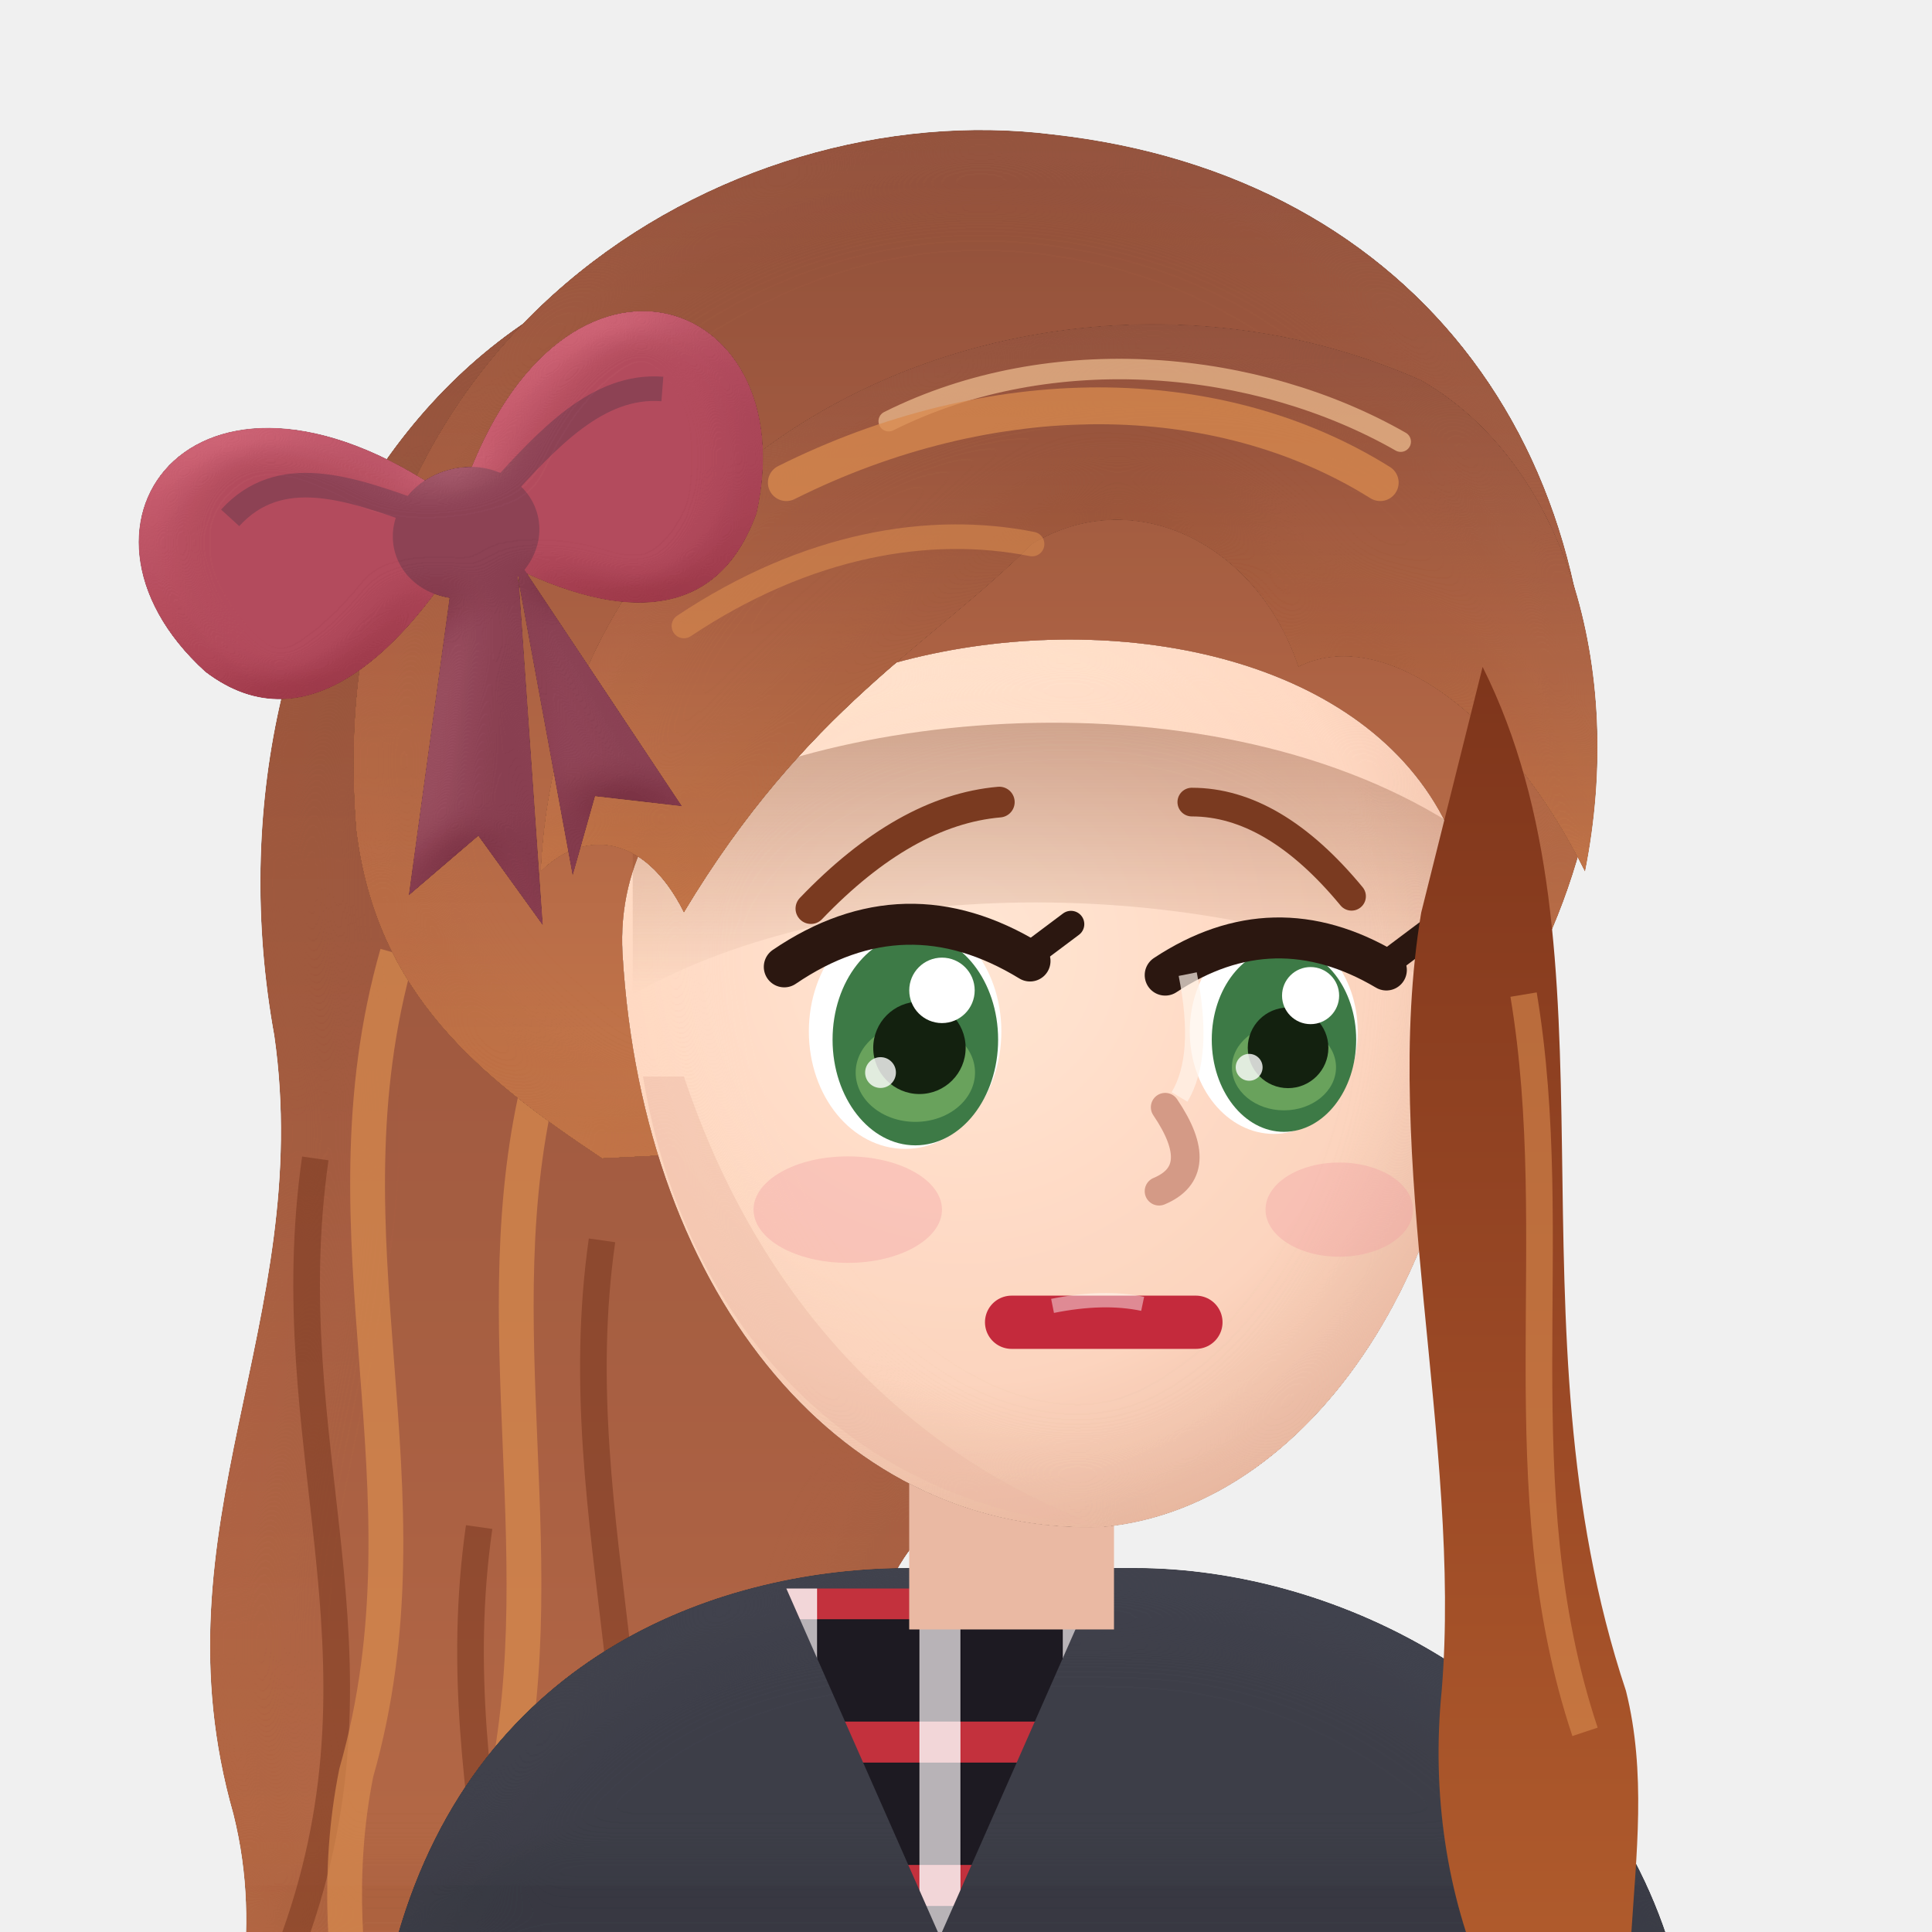
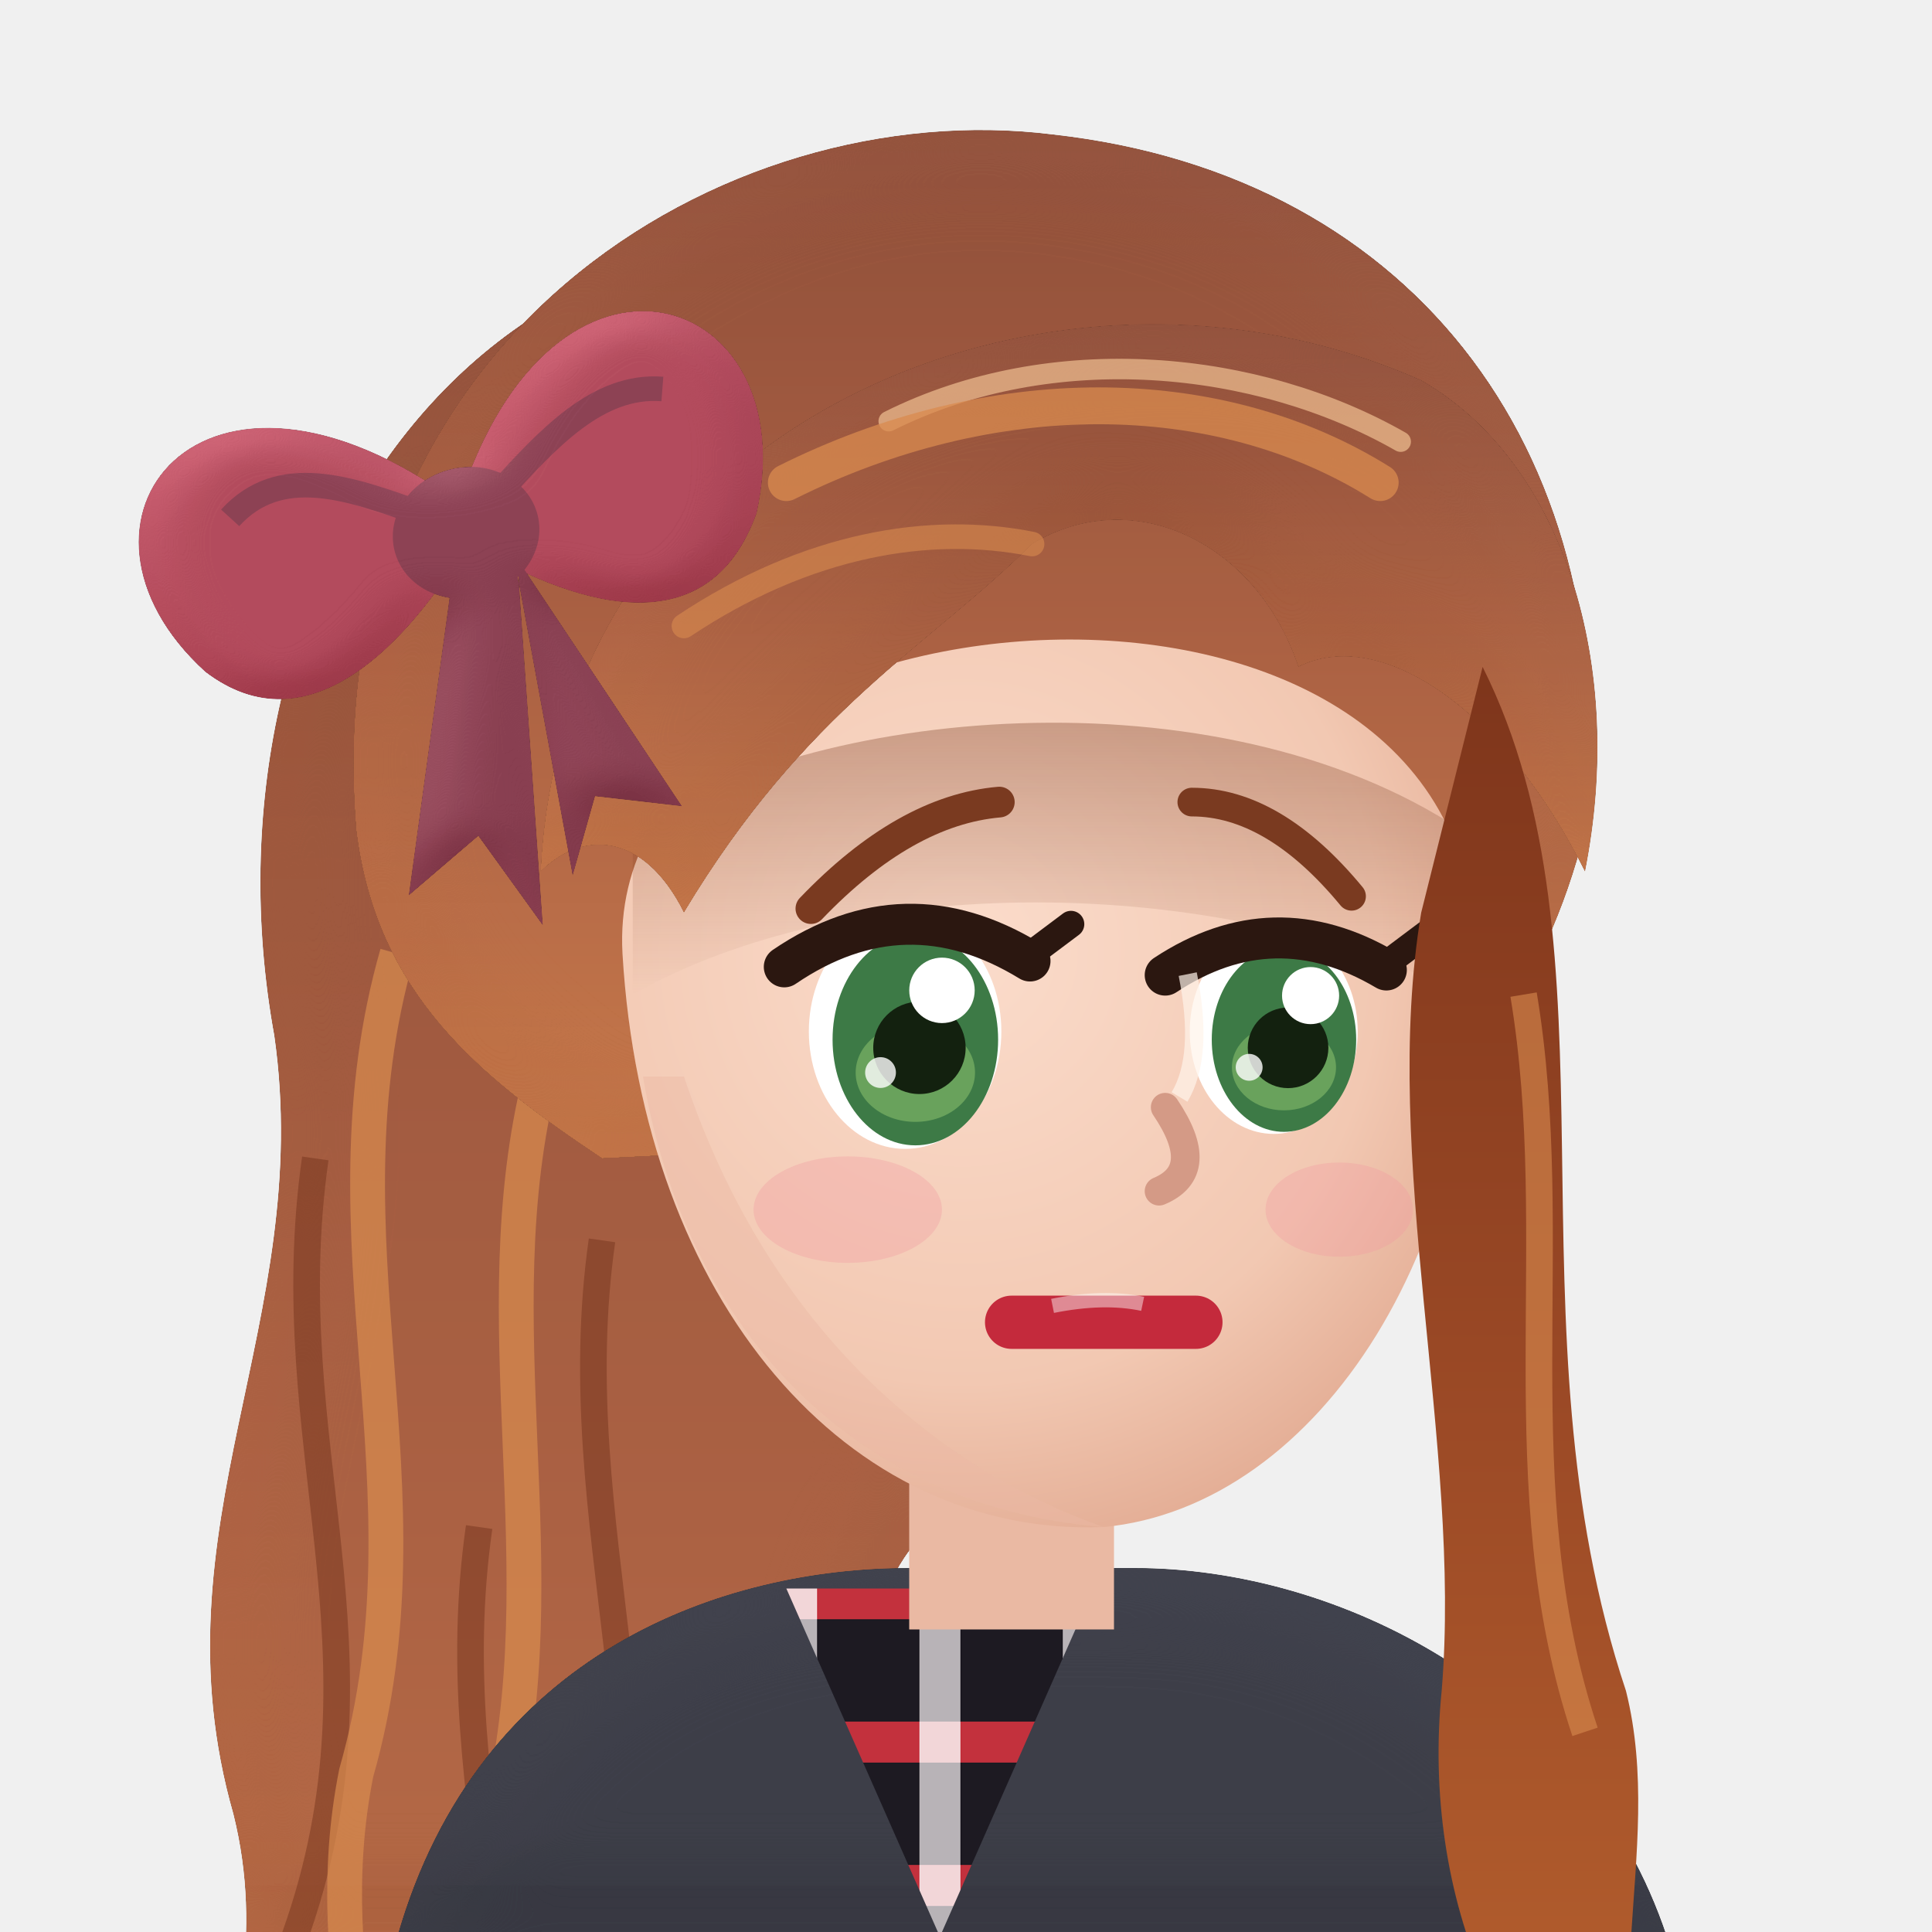
<svg xmlns="http://www.w3.org/2000/svg" viewBox="0 0 200 200">
  <defs>
    <filter id="v3d-ap28" x="-25%" y="-25%" width="150%" height="150%" color-interpolation-filters="sRGB">
      <feGaussianBlur in="SourceAlpha" stdDeviation="2.4" result="h" />
      <feDiffuseLighting in="h" surfaceScale="3" diffuseConstant="1" lighting-color="#fff3e2" result="d">
        <feDistantLight azimuth="225" elevation="52" />
      </feDiffuseLighting>
      <feComposite in="SourceGraphic" in2="d" operator="arithmetic" k1="0.68" k2="0.4" k3="0" k4="0" result="lit" />
      <feSpecularLighting in="h" surfaceScale="3" specularConstant="0.12" specularExponent="30" lighting-color="#ffffff" result="s">
        <feDistantLight azimuth="225" elevation="60" />
      </feSpecularLighting>
      <feComposite in="s" in2="SourceAlpha" operator="in" result="s2" />
      <feSpecularLighting in="h" surfaceScale="3" specularConstant="0.32" specularExponent="6" lighting-color="#9fd7ff" result="r">
        <feDistantLight azimuth="330" elevation="18" />
      </feSpecularLighting>
      <feComposite in="r" in2="SourceAlpha" operator="in" result="r2" />
      <feComposite in="lit" in2="s2" operator="arithmetic" k1="0" k2="1" k3="1" k4="0" result="ls" />
      <feComposite in="ls" in2="r2" operator="arithmetic" k1="0" k2="1" k3="1" k4="0" result="all" />
      <feComposite in="all" in2="SourceAlpha" operator="in" />
    </filter>
    <filter id="fur-ap28" x="-25%" y="-25%" width="150%" height="150%" color-interpolation-filters="sRGB">
      <feGaussianBlur in="SourceAlpha" stdDeviation="3.4" result="h" />
      <feDiffuseLighting in="h" surfaceScale="2.4" diffuseConstant="1" lighting-color="#fff3e2" result="d">
        <feDistantLight azimuth="225" elevation="52" />
      </feDiffuseLighting>
      <feComposite in="SourceGraphic" in2="d" operator="arithmetic" k1="0.68" k2="0.4" k3="0" k4="0" result="lit" />
      <feSpecularLighting in="h" surfaceScale="2.4" specularConstant="0.12" specularExponent="16" lighting-color="#ffffff" result="s">
        <feDistantLight azimuth="225" elevation="60" />
      </feSpecularLighting>
      <feComposite in="s" in2="SourceAlpha" operator="in" result="s2" />
      <feSpecularLighting in="h" surfaceScale="2.4" specularConstant="0.5" specularExponent="6" lighting-color="#9fd7ff" result="r">
        <feDistantLight azimuth="330" elevation="18" />
      </feSpecularLighting>
      <feComposite in="r" in2="SourceAlpha" operator="in" result="r2" />
      <feComposite in="lit" in2="s2" operator="arithmetic" k1="0" k2="1" k3="1" k4="0" result="ls" />
      <feComposite in="ls" in2="r2" operator="arithmetic" k1="0" k2="1" k3="1" k4="0" result="all" />
      <feComposite in="all" in2="SourceAlpha" operator="in" />
    </filter>
    <filter id="gloss-ap28" x="-25%" y="-25%" width="150%" height="150%" color-interpolation-filters="sRGB">
      <feGaussianBlur in="SourceAlpha" stdDeviation="1.2" result="h" />
      <feDiffuseLighting in="h" surfaceScale="2.2" diffuseConstant="1" lighting-color="#fff3e2" result="d">
        <feDistantLight azimuth="225" elevation="52" />
      </feDiffuseLighting>
      <feComposite in="SourceGraphic" in2="d" operator="arithmetic" k1="0.68" k2="0.4" k3="0" k4="0" result="lit" />
      <feSpecularLighting in="h" surfaceScale="2.2" specularConstant="0.45" specularExponent="34" lighting-color="#ffffff" result="s">
        <feDistantLight azimuth="225" elevation="60" />
      </feSpecularLighting>
      <feComposite in="s" in2="SourceAlpha" operator="in" result="s2" />
      <feSpecularLighting in="h" surfaceScale="2.2" specularConstant="0.25" specularExponent="6" lighting-color="#9fd7ff" result="r">
        <feDistantLight azimuth="330" elevation="18" />
      </feSpecularLighting>
      <feComposite in="r" in2="SourceAlpha" operator="in" result="r2" />
      <feComposite in="lit" in2="s2" operator="arithmetic" k1="0" k2="1" k3="1" k4="0" result="ls" />
      <feComposite in="ls" in2="r2" operator="arithmetic" k1="0" k2="1" k3="1" k4="0" result="all" />
      <feComposite in="all" in2="SourceAlpha" operator="in" />
    </filter>
    <radialGradient id="ao-ap28">
      <stop offset="0" stop-color="#0a0c24" stop-opacity=".45" />
      <stop offset="1" stop-color="#0a0c24" stop-opacity="0" />
    </radialGradient>
    <linearGradient id="hairap28" x1="0" y1="0" x2="0" y2="1">
      <stop offset="0" stop-color="#7e351b" />
      <stop offset=".5" stop-color="#9c4a26" />
      <stop offset="1" stop-color="#b9632f" />
    </linearGradient>
    <radialGradient id="skinap28" cx=".4" cy=".35" r=".75">
      <stop offset="0" stop-color="#fbdccb" />
      <stop offset=".65" stop-color="#f2c8b2" />
      <stop offset="1" stop-color="#dfa58c" />
    </radialGradient>
    <linearGradient id="fringeShadowap28" x1="0" y1="0" x2="0" y2="1">
      <stop offset="0" stop-color="#7a3a20" stop-opacity=".35" />
      <stop offset="1" stop-color="#7a3a20" stop-opacity="0" />
    </linearGradient>
    <pattern id="plaidap28" width="7" height="7" patternUnits="userSpaceOnUse">
      <rect width="7" height="7" fill="#1d1a22" />
      <rect y="2.5" width="7" height="2" fill="#c3313d" />
      <rect x="2.5" width="2" height="7" fill="#ece6e8" opacity=".75" />
      <rect x="2.5" y="2.5" width="2" height="2" fill="#f2d6d8" />
    </pattern>
    <pattern id="knitap28" width="6" height="6" patternUnits="userSpaceOnUse">
      <rect width="6" height="6" fill="#26232c" />
      <path d="M0 3 L1.5 0 L3 3 L4.5 0 L6 3" stroke="#17151b" stroke-width=".8" fill="none" />
    </pattern>
  </defs>
  <g transform="translate(-14 -20) scale(2.12)">
    <g transform="rotate(0 48 40)">
      <g filter="url(#v3d-ap28)">
        <path d="M54 22 C30 16 16 38 20 60 C22 74 14 84 18 98 C21 110 12 118 18 130 C22 140 30 138 34 146 C40 138 36 128 42 122 C44 114 40 104 46 98 C50 92 48 88 52 84 Z" fill="url(#hairap28)" />
      </g>
      <path d="M22 66 C20 80 26 90 21 104 C18 116 24 124 22 132 M30 84 C28 98 34 108 30 122 M36 70 C34 84 40 96 36 110" stroke="#6e2f18" stroke-width="1.3" fill="none" opacity=".45" />
      <path d="M26 56 C22 70 28 82 24 96 C22 106 26 114 25 122 M33 62 C30 74 34 86 31 98" stroke="#d98b4f" stroke-width="1.7" fill="none" opacity=".7" />
      <path d="M28 128 C26 134 28 140 33 144 M20 116 C17 122 18 128 21 132" stroke="#f0a868" stroke-width="1.1" fill="none" opacity=".55" />
    </g>
    <g filter="url(#v3d-ap28)">
      <path d="M26 104 C30 90 42 86 51 86 L62 86 C72 86 84 92 88 104 L92 120 L22 120Z" fill="#26232c" />
    </g>
    <path d="M45 87 L52.5 104 L60 87Z" fill="url(#plaidap28)" />
    <rect x="51" y="80" width="10" height="9" fill="#eab9a3" />
    <g filter="url(#v3d-ap28)">
      <path d="M24 50 C22 26 42 14 58 16 C76 18 86 32 84 50 C82 58 78 62 76 64 L36 66 C30 62 25 58 24 50Z" fill="url(#hairap28)" />
    </g>
-     <g filter="url(#v3d-ap28)">
-       <path d="M37 56 C36 38 76 34 78.5 54 C79.5 70 71 83 60.5 84 C48 84.5 38 73 37 56Z" fill="url(#skinap28)" />
-     </g>
+     <path d="M37 56 C36 38 76 34 78.5 54 C79.5 70 71 83 60.5 84 C48 84.5 38 73 37 56Z" fill="url(#skinap28)" />
    <path d="M38 62 C40 74 48 83 60.5 84 C52 81 44 74 40 62Z" fill="#eab9a3" opacity=".45" />
    <path d="M37.5 50 C46 44 66 42 78 50 L78 58 C66 52 48 52 37.5 58Z" fill="url(#fringeShadowap28)" />
    <ellipse cx="48" cy="68.5" rx="4.6" ry="2.6" fill="#f19aa0" opacity="0.35" />
    <ellipse cx="72" cy="68.5" rx="3.6" ry="2.3" fill="#f19aa0" opacity="0.35" />
    <ellipse cx="50.8" cy="59.8" rx="4.7" ry="5.734" fill="#fff" />
    <ellipse cx="51.3" cy="60.2" rx="4.042" ry="5.161" fill="#3d7a46" />
    <ellipse cx="51.3" cy="61.807" rx="2.914" ry="2.408" fill="#8cc36e" opacity=".55" />
    <circle cx="51.5" cy="60.6" r="2.256" fill="#13210f" />
    <circle cx="52.6" cy="57.793" r="1.598" fill="#fff" />
    <circle cx="49.6" cy="61.807" r="0.752" fill="#fff" opacity=".8" />
    <path d="M44.9 56.646 Q50.8 52.632 56.9 56.36" stroke="#2b1710" stroke-width="2" fill="none" stroke-linecap="round" />
    <path d="M56.5 56.36 l2.4 -1.8" stroke="#2b1710" stroke-width="1.3" stroke-linecap="round" />
    <ellipse cx="68.8" cy="59.8" rx="4.1" ry="5.002" fill="#fff" />
    <ellipse cx="69.3" cy="60.2" rx="3.526" ry="4.502" fill="#3d7a46" />
    <ellipse cx="69.3" cy="61.551" rx="2.542" ry="2.101" fill="#8cc36e" opacity=".55" />
    <circle cx="69.5" cy="60.6" r="1.968" fill="#13210f" />
    <circle cx="70.6" cy="58.049" r="1.394" fill="#fff" />
    <circle cx="67.6" cy="61.551" r="0.656" fill="#fff" opacity=".8" />
    <path d="M63.5 57.049 Q68.8 53.547 74.3 56.799" stroke="#2b1710" stroke-width="2" fill="none" stroke-linecap="round" />
    <path d="M73.9 56.799 l2.4 -1.8" stroke="#2b1710" stroke-width="1.3" stroke-linecap="round" />
    <path d="M46.2 53.8 Q50.8 49 55.4 48.6" stroke="#7a3a20" stroke-width="1.5" fill="none" stroke-linecap="round" />
    <path d="M64.8 48.6 Q68.8 48.6 72.6 53.2" stroke="#7a3a20" stroke-width="1.4" fill="none" stroke-linecap="round" />
    <path d="M63.5 63.5 Q65.6 66.6 63.2 67.6" stroke="#d49a86" stroke-width="1.4" fill="none" stroke-linecap="round" />
    <path d="M64.6 57 Q65.4 61 64.2 63" stroke="#fff3ea" stroke-width=".9" fill="none" opacity=".7" />
    <path d="M56 74 H65" stroke="#c42a3c" stroke-width="2.6" stroke-linecap="round" />
    <path d="M58 73.2 Q60.5 72.7 62.4 73.1" stroke="#fff" stroke-width=".7" fill="none" opacity=".45" />
    <g filter="url(#v3d-ap28)">
      <path d="M33 52 C34 30 58 20 76 28 C83 32 86 42 84 52 C80 44 74 40 70 42 C68 36 62 33 57 36 C52 41 46 44 40 54 C38 50 35 50 33 52Z" fill="url(#hairap28)" />
    </g>
    <path d="M50 30 C58 26 68 27 75 31" stroke="#ffd2a0" stroke-width="1" fill="none" opacity=".6" stroke-linecap="round" />
    <path d="M45 33 C55 28 66 28 74 33" stroke="#d98b4f" stroke-width="1.8" fill="none" opacity=".75" stroke-linecap="round" />
    <path d="M40 40 C46 36 52 35 57 36" stroke="#d98b4f" stroke-width="1.2" fill="none" opacity=".6" stroke-linecap="round" />
    <path d="M79 42 C86 56 80 74 86 92 C88 100 84 108 88 116 C80 112 76 102 77 92 C78 80 74 66 76 54Z" fill="url(#hairap28)" />
    <path d="M81 58 C83 70 80 82 84 94" stroke="#d98b4f" stroke-width="1.3" fill="none" opacity=".6" />
    <g transform="translate(29 34) rotate(-14)" filter="url(#gloss-ap28)">
      <path d="M0 0 C-10 -12 -20 -4 -14 5 C-10 10 -4 6 0 2Z" fill="#8e1c2e" />
      <path d="M0 0 C8 -13 19 -6 14 4 C10 10 4 6 0 2Z" fill="#8e1c2e" />
      <path d="M-11 -2 C-8 -4 -5 -2 -2 0 M11 -3 C8 -4 5 -2 2 0" stroke="#651224" stroke-width="1.2" fill="none" />
      <path d="M-1 3 L-7 18 L-3 16 L-1 21 L2 4Z M2 3 L7 17 L3 15.5 L1 19Z" fill="#651224" />
      <ellipse cx="0" cy="1.5" rx="3.6" ry="3.2" fill="#651224" />
    </g>
  </g>
</svg>
